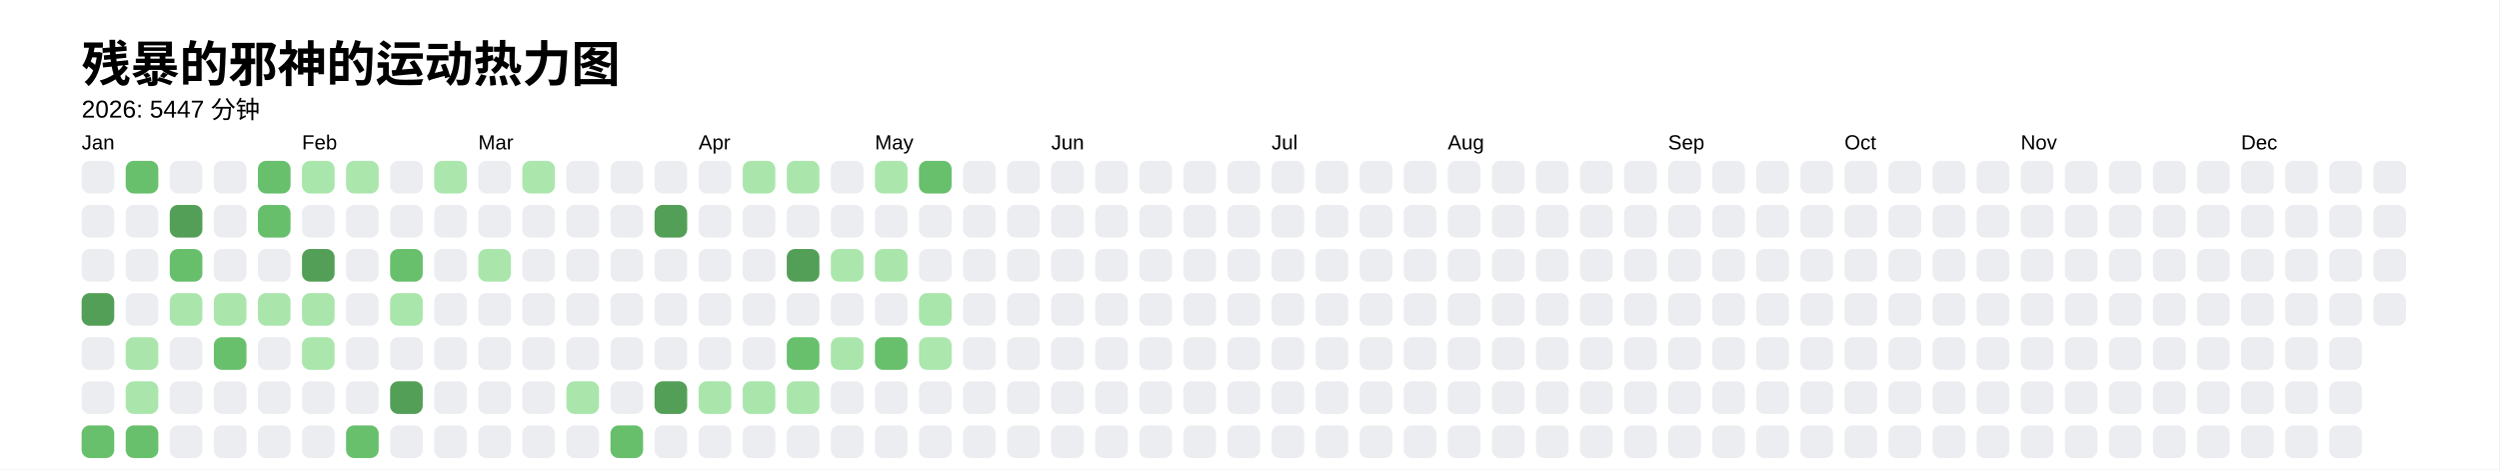
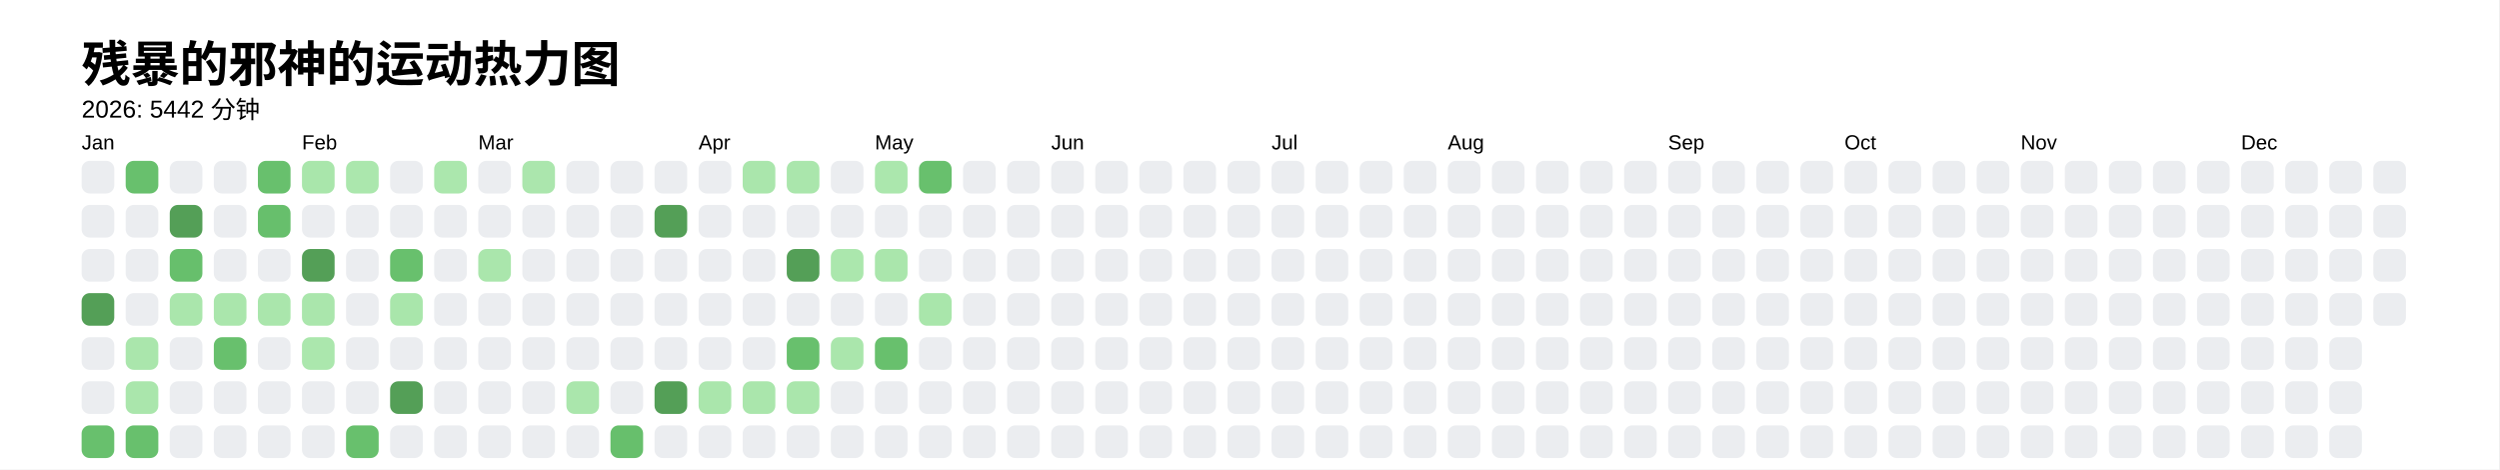
<svg xmlns="http://www.w3.org/2000/svg" baseProfile="full" height="57.5mm" version="1.1" viewBox="0,0,306.2,57.5" width="306.2mm">
  <defs />
  <rect fill="#FFFFFF" height="57.5" width="306.2" x="0" y="0" />
  <text fill="#000000" style="font-size:6px; font-family:Arial; font-weight:bold;" x="10" y="10">残暴的邪神的运动热力图</text>
-   <text fill="#000000" style="font-size:3px; font-family:Arial;" x="10" y="14.4">2026: 5447 分钟</text>
+   <text fill="#000000" style="font-size:3px; font-family:Arial;" x="10" y="14.4">2026: 5442 分钟</text>
  <text fill="#000000" style="font-size:2.5px; font-family:Arial" x="10" y="18.3">Jan</text>
  <rect fill="#EBEDF0" height="4" rx="1" ry="1" width="4" x="10" y="19.7" />
  <rect fill="#EBEDF0" height="4" rx="1" ry="1" width="4" x="10" y="25.1" />
  <rect fill="#EBEDF0" height="4" rx="1" ry="1" width="4" x="10" y="30.5" />
  <rect fill="#549F57" height="4" rx="1" ry="1" width="4" x="10" y="35.9" />
  <rect fill="#EBEDF0" height="4" rx="1" ry="1" width="4" x="10" y="41.3" />
  <rect fill="#EBEDF0" height="4" rx="1" ry="1" width="4" x="10" y="46.7" />
  <rect fill="#68c06d" height="4" rx="1" ry="1" width="4" x="10" y="52.1" />
  <rect fill="#68c06d" height="4" rx="1" ry="1" width="4" x="15.4" y="19.7" />
  <rect fill="#EBEDF0" height="4" rx="1" ry="1" width="4" x="15.4" y="25.1" />
  <rect fill="#EBEDF0" height="4" rx="1" ry="1" width="4" x="15.4" y="30.5" />
  <rect fill="#EBEDF0" height="4" rx="1" ry="1" width="4" x="15.4" y="35.9" />
  <rect fill="#aae6ac" height="4" rx="1" ry="1" width="4" x="15.4" y="41.3" />
  <rect fill="#aae6ac" height="4" rx="1" ry="1" width="4" x="15.4" y="46.7" />
  <rect fill="#68c06d" height="4" rx="1" ry="1" width="4" x="15.4" y="52.1" />
  <rect fill="#EBEDF0" height="4" rx="1" ry="1" width="4" x="20.8" y="19.7" />
  <rect fill="#549F57" height="4" rx="1" ry="1" width="4" x="20.8" y="25.1" />
  <rect fill="#67bf6c" height="4" rx="1" ry="1" width="4" x="20.8" y="30.5" />
  <rect fill="#aae6ac" height="4" rx="1" ry="1" width="4" x="20.8" y="35.9" />
  <rect fill="#EBEDF0" height="4" rx="1" ry="1" width="4" x="20.8" y="41.3" />
  <rect fill="#EBEDF0" height="4" rx="1" ry="1" width="4" x="20.8" y="46.7" />
  <rect fill="#EBEDF0" height="4" rx="1" ry="1" width="4" x="20.8" y="52.1" />
  <rect fill="#EBEDF0" height="4" rx="1" ry="1" width="4" x="26.2" y="19.7" />
  <rect fill="#EBEDF0" height="4" rx="1" ry="1" width="4" x="26.2" y="25.1" />
  <rect fill="#EBEDF0" height="4" rx="1" ry="1" width="4" x="26.2" y="30.5" />
  <rect fill="#aae6ac" height="4" rx="1" ry="1" width="4" x="26.2" y="35.9" />
  <rect fill="#68c06d" height="4" rx="1" ry="1" width="4" x="26.2" y="41.3" />
  <rect fill="#EBEDF0" height="4" rx="1" ry="1" width="4" x="26.2" y="46.7" />
  <rect fill="#EBEDF0" height="4" rx="1" ry="1" width="4" x="26.2" y="52.1" />
  <rect fill="#68c06d" height="4" rx="1" ry="1" width="4" x="31.6" y="19.7" />
  <rect fill="#67bf6c" height="4" rx="1" ry="1" width="4" x="31.6" y="25.1" />
  <rect fill="#EBEDF0" height="4" rx="1" ry="1" width="4" x="31.6" y="30.5" />
  <rect fill="#aae6ac" height="4" rx="1" ry="1" width="4" x="31.6" y="35.9" />
  <rect fill="#EBEDF0" height="4" rx="1" ry="1" width="4" x="31.6" y="41.3" />
  <rect fill="#EBEDF0" height="4" rx="1" ry="1" width="4" x="31.6" y="46.7" />
  <rect fill="#EBEDF0" height="4" rx="1" ry="1" width="4" x="31.6" y="52.1" />
  <text fill="#000000" style="font-size:2.5px; font-family:Arial" x="37.0" y="18.3">Feb</text>
  <rect fill="#a9e6ab" height="4" rx="1" ry="1" width="4" x="37.0" y="19.7" />
  <rect fill="#EBEDF0" height="4" rx="1" ry="1" width="4" x="37.0" y="25.1" />
  <rect fill="#549F57" height="4" rx="1" ry="1" width="4" x="37.0" y="30.5" />
  <rect fill="#aae6ac" height="4" rx="1" ry="1" width="4" x="37.0" y="35.9" />
  <rect fill="#abe7ad" height="4" rx="1" ry="1" width="4" x="37.0" y="41.3" />
  <rect fill="#EBEDF0" height="4" rx="1" ry="1" width="4" x="37.0" y="46.7" />
  <rect fill="#EBEDF0" height="4" rx="1" ry="1" width="4" x="37.0" y="52.1" />
  <rect fill="#abe7ad" height="4" rx="1" ry="1" width="4" x="42.4" y="19.7" />
  <rect fill="#EBEDF0" height="4" rx="1" ry="1" width="4" x="42.4" y="25.1" />
  <rect fill="#EBEDF0" height="4" rx="1" ry="1" width="4" x="42.4" y="30.5" />
  <rect fill="#EBEDF0" height="4" rx="1" ry="1" width="4" x="42.4" y="35.9" />
  <rect fill="#EBEDF0" height="4" rx="1" ry="1" width="4" x="42.4" y="41.3" />
  <rect fill="#EBEDF0" height="4" rx="1" ry="1" width="4" x="42.4" y="46.7" />
  <rect fill="#68c06d" height="4" rx="1" ry="1" width="4" x="42.4" y="52.1" />
  <rect fill="#EBEDF0" height="4" rx="1" ry="1" width="4" x="47.8" y="19.7" />
  <rect fill="#EBEDF0" height="4" rx="1" ry="1" width="4" x="47.8" y="25.1" />
  <rect fill="#68c06d" height="4" rx="1" ry="1" width="4" x="47.8" y="30.5" />
  <rect fill="#a9e6ab" height="4" rx="1" ry="1" width="4" x="47.8" y="35.9" />
  <rect fill="#EBEDF0" height="4" rx="1" ry="1" width="4" x="47.8" y="41.3" />
  <rect fill="#549F57" height="4" rx="1" ry="1" width="4" x="47.8" y="46.7" />
  <rect fill="#EBEDF0" height="4" rx="1" ry="1" width="4" x="47.8" y="52.1" />
  <rect fill="#abe7ad" height="4" rx="1" ry="1" width="4" x="53.2" y="19.7" />
  <rect fill="#EBEDF0" height="4" rx="1" ry="1" width="4" x="53.2" y="25.1" />
  <rect fill="#EBEDF0" height="4" rx="1" ry="1" width="4" x="53.2" y="30.5" />
  <rect fill="#EBEDF0" height="4" rx="1" ry="1" width="4" x="53.2" y="35.9" />
  <rect fill="#EBEDF0" height="4" rx="1" ry="1" width="4" x="53.2" y="41.3" />
  <rect fill="#EBEDF0" height="4" rx="1" ry="1" width="4" x="53.2" y="46.7" />
  <rect fill="#EBEDF0" height="4" rx="1" ry="1" width="4" x="53.2" y="52.1" />
  <text fill="#000000" style="font-size:2.5px; font-family:Arial" x="58.6" y="18.3">Mar</text>
  <rect fill="#EBEDF0" height="4" rx="1" ry="1" width="4" x="58.6" y="19.7" />
  <rect fill="#EBEDF0" height="4" rx="1" ry="1" width="4" x="58.6" y="25.1" />
  <rect fill="#aae6ac" height="4" rx="1" ry="1" width="4" x="58.6" y="30.5" />
  <rect fill="#EBEDF0" height="4" rx="1" ry="1" width="4" x="58.6" y="35.9" />
  <rect fill="#EBEDF0" height="4" rx="1" ry="1" width="4" x="58.6" y="41.3" />
  <rect fill="#EBEDF0" height="4" rx="1" ry="1" width="4" x="58.6" y="46.7" />
  <rect fill="#EBEDF0" height="4" rx="1" ry="1" width="4" x="58.6" y="52.1" />
  <rect fill="#abe6ad" height="4" rx="1" ry="1" width="4" x="64" y="19.7" />
  <rect fill="#EBEDF0" height="4" rx="1" ry="1" width="4" x="64" y="25.1" />
  <rect fill="#EBEDF0" height="4" rx="1" ry="1" width="4" x="64" y="30.5" />
  <rect fill="#EBEDF0" height="4" rx="1" ry="1" width="4" x="64" y="35.9" />
  <rect fill="#EBEDF0" height="4" rx="1" ry="1" width="4" x="64" y="41.3" />
  <rect fill="#EBEDF0" height="4" rx="1" ry="1" width="4" x="64" y="46.7" />
  <rect fill="#EBEDF0" height="4" rx="1" ry="1" width="4" x="64" y="52.1" />
  <rect fill="#EBEDF0" height="4" rx="1" ry="1" width="4" x="69.4" y="19.7" />
  <rect fill="#EBEDF0" height="4" rx="1" ry="1" width="4" x="69.4" y="25.1" />
  <rect fill="#EBEDF0" height="4" rx="1" ry="1" width="4" x="69.4" y="30.5" />
  <rect fill="#EBEDF0" height="4" rx="1" ry="1" width="4" x="69.4" y="35.9" />
  <rect fill="#EBEDF0" height="4" rx="1" ry="1" width="4" x="69.4" y="41.3" />
  <rect fill="#aae6ac" height="4" rx="1" ry="1" width="4" x="69.4" y="46.7" />
  <rect fill="#EBEDF0" height="4" rx="1" ry="1" width="4" x="69.4" y="52.1" />
  <rect fill="#EBEDF0" height="4" rx="1" ry="1" width="4" x="74.8" y="19.7" />
  <rect fill="#EBEDF0" height="4" rx="1" ry="1" width="4" x="74.8" y="25.1" />
  <rect fill="#EBEDF0" height="4" rx="1" ry="1" width="4" x="74.8" y="30.5" />
  <rect fill="#EBEDF0" height="4" rx="1" ry="1" width="4" x="74.8" y="35.9" />
  <rect fill="#EBEDF0" height="4" rx="1" ry="1" width="4" x="74.8" y="41.3" />
  <rect fill="#EBEDF0" height="4" rx="1" ry="1" width="4" x="74.8" y="46.7" />
  <rect fill="#67bf6c" height="4" rx="1" ry="1" width="4" x="74.8" y="52.1" />
  <rect fill="#EBEDF0" height="4" rx="1" ry="1" width="4" x="80.2" y="19.7" />
  <rect fill="#549F57" height="4" rx="1" ry="1" width="4" x="80.2" y="25.1" />
  <rect fill="#EBEDF0" height="4" rx="1" ry="1" width="4" x="80.2" y="30.5" />
  <rect fill="#EBEDF0" height="4" rx="1" ry="1" width="4" x="80.2" y="35.9" />
  <rect fill="#EBEDF0" height="4" rx="1" ry="1" width="4" x="80.2" y="41.3" />
  <rect fill="#549F57" height="4" rx="1" ry="1" width="4" x="80.2" y="46.7" />
  <rect fill="#EBEDF0" height="4" rx="1" ry="1" width="4" x="80.2" y="52.1" />
  <text fill="#000000" style="font-size:2.5px; font-family:Arial" x="85.6" y="18.3">Apr</text>
  <rect fill="#EBEDF0" height="4" rx="1" ry="1" width="4" x="85.6" y="19.7" />
  <rect fill="#EBEDF0" height="4" rx="1" ry="1" width="4" x="85.6" y="25.1" />
  <rect fill="#EBEDF0" height="4" rx="1" ry="1" width="4" x="85.6" y="30.5" />
  <rect fill="#EBEDF0" height="4" rx="1" ry="1" width="4" x="85.6" y="35.9" />
  <rect fill="#EBEDF0" height="4" rx="1" ry="1" width="4" x="85.6" y="41.3" />
  <rect fill="#aae6ac" height="4" rx="1" ry="1" width="4" x="85.6" y="46.7" />
  <rect fill="#EBEDF0" height="4" rx="1" ry="1" width="4" x="85.6" y="52.1" />
  <rect fill="#aae6ac" height="4" rx="1" ry="1" width="4" x="91" y="19.7" />
  <rect fill="#EBEDF0" height="4" rx="1" ry="1" width="4" x="91" y="25.1" />
  <rect fill="#EBEDF0" height="4" rx="1" ry="1" width="4" x="91" y="30.5" />
  <rect fill="#EBEDF0" height="4" rx="1" ry="1" width="4" x="91" y="35.9" />
  <rect fill="#EBEDF0" height="4" rx="1" ry="1" width="4" x="91" y="41.3" />
  <rect fill="#aae6ac" height="4" rx="1" ry="1" width="4" x="91" y="46.7" />
  <rect fill="#EBEDF0" height="4" rx="1" ry="1" width="4" x="91" y="52.1" />
  <rect fill="#aae6ac" height="4" rx="1" ry="1" width="4" x="96.4" y="19.7" />
  <rect fill="#EBEDF0" height="4" rx="1" ry="1" width="4" x="96.4" y="25.1" />
  <rect fill="#549F57" height="4" rx="1" ry="1" width="4" x="96.4" y="30.5" />
  <rect fill="#EBEDF0" height="4" rx="1" ry="1" width="4" x="96.4" y="35.9" />
  <rect fill="#68c06d" height="4" rx="1" ry="1" width="4" x="96.4" y="41.3" />
  <rect fill="#aae6ac" height="4" rx="1" ry="1" width="4" x="96.4" y="46.7" />
  <rect fill="#EBEDF0" height="4" rx="1" ry="1" width="4" x="96.4" y="52.1" />
  <rect fill="#EBEDF0" height="4" rx="1" ry="1" width="4" x="101.8" y="19.7" />
  <rect fill="#EBEDF0" height="4" rx="1" ry="1" width="4" x="101.8" y="25.1" />
  <rect fill="#abe7ad" height="4" rx="1" ry="1" width="4" x="101.8" y="30.5" />
  <rect fill="#EBEDF0" height="4" rx="1" ry="1" width="4" x="101.8" y="35.9" />
  <rect fill="#aae6ac" height="4" rx="1" ry="1" width="4" x="101.8" y="41.3" />
  <rect fill="#EBEDF0" height="4" rx="1" ry="1" width="4" x="101.8" y="46.7" />
  <rect fill="#EBEDF0" height="4" rx="1" ry="1" width="4" x="101.8" y="52.1" />
  <text fill="#000000" style="font-size:2.5px; font-family:Arial" x="107.2" y="18.3">May</text>
  <rect fill="#abe7ad" height="4" rx="1" ry="1" width="4" x="107.2" y="19.7" />
  <rect fill="#EBEDF0" height="4" rx="1" ry="1" width="4" x="107.2" y="25.1" />
  <rect fill="#aae6ac" height="4" rx="1" ry="1" width="4" x="107.2" y="30.5" />
  <rect fill="#EBEDF0" height="4" rx="1" ry="1" width="4" x="107.2" y="35.9" />
  <rect fill="#68c06d" height="4" rx="1" ry="1" width="4" x="107.2" y="41.3" />
  <rect fill="#EBEDF0" height="4" rx="1" ry="1" width="4" x="107.2" y="46.7" />
  <rect fill="#EBEDF0" height="4" rx="1" ry="1" width="4" x="107.2" y="52.1" />
  <rect fill="#68c06d" height="4" rx="1" ry="1" width="4" x="112.6" y="19.7" />
  <rect fill="#EBEDF0" height="4" rx="1" ry="1" width="4" x="112.6" y="25.1" />
  <rect fill="#EBEDF0" height="4" rx="1" ry="1" width="4" x="112.6" y="30.5" />
  <rect fill="#a9e6ab" height="4" rx="1" ry="1" width="4" x="112.6" y="35.9" />
-   <rect fill="#ace7ae" height="4" rx="1" ry="1" width="4" x="112.6" y="41.3" />
+   <rect fill="#EBEDF0" height="4" rx="1" ry="1" width="4" x="112.6" y="41.3" />
  <rect fill="#EBEDF0" height="4" rx="1" ry="1" width="4" x="112.6" y="46.7" />
  <rect fill="#EBEDF0" height="4" rx="1" ry="1" width="4" x="112.6" y="52.1" />
  <rect fill="#EBEDF0" height="4" rx="1" ry="1" width="4" x="118" y="19.7" />
  <rect fill="#EBEDF0" height="4" rx="1" ry="1" width="4" x="118" y="25.1" />
  <rect fill="#EBEDF0" height="4" rx="1" ry="1" width="4" x="118" y="30.5" />
  <rect fill="#EBEDF0" height="4" rx="1" ry="1" width="4" x="118" y="35.9" />
  <rect fill="#EBEDF0" height="4" rx="1" ry="1" width="4" x="118" y="41.3" />
  <rect fill="#EBEDF0" height="4" rx="1" ry="1" width="4" x="118" y="46.7" />
  <rect fill="#EBEDF0" height="4" rx="1" ry="1" width="4" x="118" y="52.1" />
  <rect fill="#EBEDF0" height="4" rx="1" ry="1" width="4" x="123.4" y="19.7" />
  <rect fill="#EBEDF0" height="4" rx="1" ry="1" width="4" x="123.4" y="25.1" />
  <rect fill="#EBEDF0" height="4" rx="1" ry="1" width="4" x="123.4" y="30.5" />
  <rect fill="#EBEDF0" height="4" rx="1" ry="1" width="4" x="123.4" y="35.9" />
  <rect fill="#EBEDF0" height="4" rx="1" ry="1" width="4" x="123.4" y="41.3" />
  <rect fill="#EBEDF0" height="4" rx="1" ry="1" width="4" x="123.4" y="46.7" />
  <rect fill="#EBEDF0" height="4" rx="1" ry="1" width="4" x="123.4" y="52.1" />
  <text fill="#000000" style="font-size:2.5px; font-family:Arial" x="128.8" y="18.3">Jun</text>
  <rect fill="#EBEDF0" height="4" rx="1" ry="1" width="4" x="128.8" y="19.7" />
  <rect fill="#EBEDF0" height="4" rx="1" ry="1" width="4" x="128.8" y="25.1" />
  <rect fill="#EBEDF0" height="4" rx="1" ry="1" width="4" x="128.8" y="30.5" />
  <rect fill="#EBEDF0" height="4" rx="1" ry="1" width="4" x="128.8" y="35.9" />
  <rect fill="#EBEDF0" height="4" rx="1" ry="1" width="4" x="128.8" y="41.3" />
  <rect fill="#EBEDF0" height="4" rx="1" ry="1" width="4" x="128.8" y="46.7" />
  <rect fill="#EBEDF0" height="4" rx="1" ry="1" width="4" x="128.8" y="52.1" />
  <rect fill="#EBEDF0" height="4" rx="1" ry="1" width="4" x="134.2" y="19.7" />
  <rect fill="#EBEDF0" height="4" rx="1" ry="1" width="4" x="134.2" y="25.1" />
  <rect fill="#EBEDF0" height="4" rx="1" ry="1" width="4" x="134.2" y="30.5" />
  <rect fill="#EBEDF0" height="4" rx="1" ry="1" width="4" x="134.2" y="35.9" />
  <rect fill="#EBEDF0" height="4" rx="1" ry="1" width="4" x="134.2" y="41.3" />
  <rect fill="#EBEDF0" height="4" rx="1" ry="1" width="4" x="134.2" y="46.7" />
  <rect fill="#EBEDF0" height="4" rx="1" ry="1" width="4" x="134.2" y="52.1" />
  <rect fill="#EBEDF0" height="4" rx="1" ry="1" width="4" x="139.6" y="19.7" />
  <rect fill="#EBEDF0" height="4" rx="1" ry="1" width="4" x="139.6" y="25.1" />
  <rect fill="#EBEDF0" height="4" rx="1" ry="1" width="4" x="139.6" y="30.5" />
  <rect fill="#EBEDF0" height="4" rx="1" ry="1" width="4" x="139.6" y="35.9" />
  <rect fill="#EBEDF0" height="4" rx="1" ry="1" width="4" x="139.6" y="41.3" />
  <rect fill="#EBEDF0" height="4" rx="1" ry="1" width="4" x="139.6" y="46.7" />
  <rect fill="#EBEDF0" height="4" rx="1" ry="1" width="4" x="139.6" y="52.1" />
  <rect fill="#EBEDF0" height="4" rx="1" ry="1" width="4" x="145" y="19.7" />
  <rect fill="#EBEDF0" height="4" rx="1" ry="1" width="4" x="145" y="25.1" />
  <rect fill="#EBEDF0" height="4" rx="1" ry="1" width="4" x="145" y="30.5" />
  <rect fill="#EBEDF0" height="4" rx="1" ry="1" width="4" x="145" y="35.9" />
  <rect fill="#EBEDF0" height="4" rx="1" ry="1" width="4" x="145" y="41.3" />
  <rect fill="#EBEDF0" height="4" rx="1" ry="1" width="4" x="145" y="46.7" />
  <rect fill="#EBEDF0" height="4" rx="1" ry="1" width="4" x="145" y="52.1" />
  <rect fill="#EBEDF0" height="4" rx="1" ry="1" width="4" x="150.4" y="19.7" />
  <rect fill="#EBEDF0" height="4" rx="1" ry="1" width="4" x="150.4" y="25.1" />
  <rect fill="#EBEDF0" height="4" rx="1" ry="1" width="4" x="150.4" y="30.5" />
  <rect fill="#EBEDF0" height="4" rx="1" ry="1" width="4" x="150.4" y="35.9" />
  <rect fill="#EBEDF0" height="4" rx="1" ry="1" width="4" x="150.4" y="41.3" />
  <rect fill="#EBEDF0" height="4" rx="1" ry="1" width="4" x="150.4" y="46.7" />
  <rect fill="#EBEDF0" height="4" rx="1" ry="1" width="4" x="150.4" y="52.1" />
  <text fill="#000000" style="font-size:2.5px; font-family:Arial" x="155.8" y="18.3">Jul</text>
  <rect fill="#EBEDF0" height="4" rx="1" ry="1" width="4" x="155.8" y="19.7" />
  <rect fill="#EBEDF0" height="4" rx="1" ry="1" width="4" x="155.8" y="25.1" />
  <rect fill="#EBEDF0" height="4" rx="1" ry="1" width="4" x="155.8" y="30.5" />
  <rect fill="#EBEDF0" height="4" rx="1" ry="1" width="4" x="155.8" y="35.9" />
  <rect fill="#EBEDF0" height="4" rx="1" ry="1" width="4" x="155.8" y="41.3" />
  <rect fill="#EBEDF0" height="4" rx="1" ry="1" width="4" x="155.8" y="46.7" />
  <rect fill="#EBEDF0" height="4" rx="1" ry="1" width="4" x="155.8" y="52.1" />
  <rect fill="#EBEDF0" height="4" rx="1" ry="1" width="4" x="161.2" y="19.7" />
  <rect fill="#EBEDF0" height="4" rx="1" ry="1" width="4" x="161.2" y="25.1" />
  <rect fill="#EBEDF0" height="4" rx="1" ry="1" width="4" x="161.2" y="30.5" />
  <rect fill="#EBEDF0" height="4" rx="1" ry="1" width="4" x="161.2" y="35.9" />
  <rect fill="#EBEDF0" height="4" rx="1" ry="1" width="4" x="161.2" y="41.3" />
  <rect fill="#EBEDF0" height="4" rx="1" ry="1" width="4" x="161.2" y="46.7" />
  <rect fill="#EBEDF0" height="4" rx="1" ry="1" width="4" x="161.2" y="52.1" />
  <rect fill="#EBEDF0" height="4" rx="1" ry="1" width="4" x="166.6" y="19.7" />
  <rect fill="#EBEDF0" height="4" rx="1" ry="1" width="4" x="166.6" y="25.1" />
  <rect fill="#EBEDF0" height="4" rx="1" ry="1" width="4" x="166.6" y="30.5" />
  <rect fill="#EBEDF0" height="4" rx="1" ry="1" width="4" x="166.6" y="35.9" />
  <rect fill="#EBEDF0" height="4" rx="1" ry="1" width="4" x="166.6" y="41.3" />
  <rect fill="#EBEDF0" height="4" rx="1" ry="1" width="4" x="166.6" y="46.7" />
  <rect fill="#EBEDF0" height="4" rx="1" ry="1" width="4" x="166.6" y="52.1" />
  <rect fill="#EBEDF0" height="4" rx="1" ry="1" width="4" x="172" y="19.7" />
  <rect fill="#EBEDF0" height="4" rx="1" ry="1" width="4" x="172" y="25.1" />
  <rect fill="#EBEDF0" height="4" rx="1" ry="1" width="4" x="172" y="30.5" />
  <rect fill="#EBEDF0" height="4" rx="1" ry="1" width="4" x="172" y="35.9" />
  <rect fill="#EBEDF0" height="4" rx="1" ry="1" width="4" x="172" y="41.3" />
  <rect fill="#EBEDF0" height="4" rx="1" ry="1" width="4" x="172" y="46.7" />
  <rect fill="#EBEDF0" height="4" rx="1" ry="1" width="4" x="172" y="52.1" />
  <text fill="#000000" style="font-size:2.5px; font-family:Arial" x="177.4" y="18.3">Aug</text>
  <rect fill="#EBEDF0" height="4" rx="1" ry="1" width="4" x="177.4" y="19.7" />
  <rect fill="#EBEDF0" height="4" rx="1" ry="1" width="4" x="177.4" y="25.1" />
  <rect fill="#EBEDF0" height="4" rx="1" ry="1" width="4" x="177.4" y="30.5" />
  <rect fill="#EBEDF0" height="4" rx="1" ry="1" width="4" x="177.4" y="35.9" />
  <rect fill="#EBEDF0" height="4" rx="1" ry="1" width="4" x="177.4" y="41.3" />
  <rect fill="#EBEDF0" height="4" rx="1" ry="1" width="4" x="177.4" y="46.7" />
  <rect fill="#EBEDF0" height="4" rx="1" ry="1" width="4" x="177.4" y="52.1" />
  <rect fill="#EBEDF0" height="4" rx="1" ry="1" width="4" x="182.8" y="19.7" />
  <rect fill="#EBEDF0" height="4" rx="1" ry="1" width="4" x="182.8" y="25.1" />
  <rect fill="#EBEDF0" height="4" rx="1" ry="1" width="4" x="182.8" y="30.5" />
  <rect fill="#EBEDF0" height="4" rx="1" ry="1" width="4" x="182.8" y="35.9" />
  <rect fill="#EBEDF0" height="4" rx="1" ry="1" width="4" x="182.8" y="41.3" />
  <rect fill="#EBEDF0" height="4" rx="1" ry="1" width="4" x="182.8" y="46.7" />
  <rect fill="#EBEDF0" height="4" rx="1" ry="1" width="4" x="182.8" y="52.1" />
  <rect fill="#EBEDF0" height="4" rx="1" ry="1" width="4" x="188.2" y="19.7" />
  <rect fill="#EBEDF0" height="4" rx="1" ry="1" width="4" x="188.2" y="25.1" />
  <rect fill="#EBEDF0" height="4" rx="1" ry="1" width="4" x="188.2" y="30.5" />
  <rect fill="#EBEDF0" height="4" rx="1" ry="1" width="4" x="188.2" y="35.9" />
  <rect fill="#EBEDF0" height="4" rx="1" ry="1" width="4" x="188.2" y="41.3" />
  <rect fill="#EBEDF0" height="4" rx="1" ry="1" width="4" x="188.2" y="46.7" />
  <rect fill="#EBEDF0" height="4" rx="1" ry="1" width="4" x="188.2" y="52.1" />
  <rect fill="#EBEDF0" height="4" rx="1" ry="1" width="4" x="193.6" y="19.7" />
  <rect fill="#EBEDF0" height="4" rx="1" ry="1" width="4" x="193.6" y="25.1" />
  <rect fill="#EBEDF0" height="4" rx="1" ry="1" width="4" x="193.6" y="30.5" />
  <rect fill="#EBEDF0" height="4" rx="1" ry="1" width="4" x="193.6" y="35.9" />
  <rect fill="#EBEDF0" height="4" rx="1" ry="1" width="4" x="193.6" y="41.3" />
  <rect fill="#EBEDF0" height="4" rx="1" ry="1" width="4" x="193.6" y="46.7" />
  <rect fill="#EBEDF0" height="4" rx="1" ry="1" width="4" x="193.6" y="52.1" />
  <rect fill="#EBEDF0" height="4" rx="1" ry="1" width="4" x="199" y="19.7" />
  <rect fill="#EBEDF0" height="4" rx="1" ry="1" width="4" x="199" y="25.1" />
  <rect fill="#EBEDF0" height="4" rx="1" ry="1" width="4" x="199" y="30.5" />
  <rect fill="#EBEDF0" height="4" rx="1" ry="1" width="4" x="199" y="35.9" />
  <rect fill="#EBEDF0" height="4" rx="1" ry="1" width="4" x="199" y="41.3" />
  <rect fill="#EBEDF0" height="4" rx="1" ry="1" width="4" x="199" y="46.7" />
  <rect fill="#EBEDF0" height="4" rx="1" ry="1" width="4" x="199" y="52.1" />
  <text fill="#000000" style="font-size:2.5px; font-family:Arial" x="204.4" y="18.3">Sep</text>
  <rect fill="#EBEDF0" height="4" rx="1" ry="1" width="4" x="204.4" y="19.7" />
  <rect fill="#EBEDF0" height="4" rx="1" ry="1" width="4" x="204.4" y="25.1" />
  <rect fill="#EBEDF0" height="4" rx="1" ry="1" width="4" x="204.4" y="30.5" />
  <rect fill="#EBEDF0" height="4" rx="1" ry="1" width="4" x="204.4" y="35.9" />
  <rect fill="#EBEDF0" height="4" rx="1" ry="1" width="4" x="204.4" y="41.3" />
  <rect fill="#EBEDF0" height="4" rx="1" ry="1" width="4" x="204.4" y="46.7" />
  <rect fill="#EBEDF0" height="4" rx="1" ry="1" width="4" x="204.4" y="52.1" />
  <rect fill="#EBEDF0" height="4" rx="1" ry="1" width="4" x="209.8" y="19.7" />
  <rect fill="#EBEDF0" height="4" rx="1" ry="1" width="4" x="209.8" y="25.1" />
  <rect fill="#EBEDF0" height="4" rx="1" ry="1" width="4" x="209.8" y="30.5" />
  <rect fill="#EBEDF0" height="4" rx="1" ry="1" width="4" x="209.8" y="35.9" />
  <rect fill="#EBEDF0" height="4" rx="1" ry="1" width="4" x="209.8" y="41.3" />
  <rect fill="#EBEDF0" height="4" rx="1" ry="1" width="4" x="209.8" y="46.7" />
  <rect fill="#EBEDF0" height="4" rx="1" ry="1" width="4" x="209.8" y="52.1" />
  <rect fill="#EBEDF0" height="4" rx="1" ry="1" width="4" x="215.2" y="19.7" />
  <rect fill="#EBEDF0" height="4" rx="1" ry="1" width="4" x="215.2" y="25.1" />
  <rect fill="#EBEDF0" height="4" rx="1" ry="1" width="4" x="215.2" y="30.5" />
  <rect fill="#EBEDF0" height="4" rx="1" ry="1" width="4" x="215.2" y="35.9" />
  <rect fill="#EBEDF0" height="4" rx="1" ry="1" width="4" x="215.2" y="41.3" />
  <rect fill="#EBEDF0" height="4" rx="1" ry="1" width="4" x="215.2" y="46.7" />
  <rect fill="#EBEDF0" height="4" rx="1" ry="1" width="4" x="215.2" y="52.1" />
  <rect fill="#EBEDF0" height="4" rx="1" ry="1" width="4" x="220.6" y="19.7" />
  <rect fill="#EBEDF0" height="4" rx="1" ry="1" width="4" x="220.6" y="25.1" />
  <rect fill="#EBEDF0" height="4" rx="1" ry="1" width="4" x="220.6" y="30.5" />
  <rect fill="#EBEDF0" height="4" rx="1" ry="1" width="4" x="220.6" y="35.9" />
  <rect fill="#EBEDF0" height="4" rx="1" ry="1" width="4" x="220.6" y="41.3" />
  <rect fill="#EBEDF0" height="4" rx="1" ry="1" width="4" x="220.6" y="46.7" />
  <rect fill="#EBEDF0" height="4" rx="1" ry="1" width="4" x="220.6" y="52.1" />
  <text fill="#000000" style="font-size:2.5px; font-family:Arial" x="226" y="18.3">Oct</text>
  <rect fill="#EBEDF0" height="4" rx="1" ry="1" width="4" x="226" y="19.7" />
  <rect fill="#EBEDF0" height="4" rx="1" ry="1" width="4" x="226" y="25.1" />
  <rect fill="#EBEDF0" height="4" rx="1" ry="1" width="4" x="226" y="30.5" />
  <rect fill="#EBEDF0" height="4" rx="1" ry="1" width="4" x="226" y="35.9" />
  <rect fill="#EBEDF0" height="4" rx="1" ry="1" width="4" x="226" y="41.3" />
  <rect fill="#EBEDF0" height="4" rx="1" ry="1" width="4" x="226" y="46.7" />
  <rect fill="#EBEDF0" height="4" rx="1" ry="1" width="4" x="226" y="52.1" />
  <rect fill="#EBEDF0" height="4" rx="1" ry="1" width="4" x="231.4" y="19.7" />
  <rect fill="#EBEDF0" height="4" rx="1" ry="1" width="4" x="231.4" y="25.1" />
  <rect fill="#EBEDF0" height="4" rx="1" ry="1" width="4" x="231.4" y="30.5" />
  <rect fill="#EBEDF0" height="4" rx="1" ry="1" width="4" x="231.4" y="35.9" />
  <rect fill="#EBEDF0" height="4" rx="1" ry="1" width="4" x="231.4" y="41.3" />
  <rect fill="#EBEDF0" height="4" rx="1" ry="1" width="4" x="231.4" y="46.7" />
  <rect fill="#EBEDF0" height="4" rx="1" ry="1" width="4" x="231.4" y="52.1" />
  <rect fill="#EBEDF0" height="4" rx="1" ry="1" width="4" x="236.8" y="19.7" />
  <rect fill="#EBEDF0" height="4" rx="1" ry="1" width="4" x="236.8" y="25.1" />
  <rect fill="#EBEDF0" height="4" rx="1" ry="1" width="4" x="236.8" y="30.5" />
  <rect fill="#EBEDF0" height="4" rx="1" ry="1" width="4" x="236.8" y="35.9" />
  <rect fill="#EBEDF0" height="4" rx="1" ry="1" width="4" x="236.8" y="41.3" />
  <rect fill="#EBEDF0" height="4" rx="1" ry="1" width="4" x="236.8" y="46.7" />
  <rect fill="#EBEDF0" height="4" rx="1" ry="1" width="4" x="236.8" y="52.1" />
  <rect fill="#EBEDF0" height="4" rx="1" ry="1" width="4" x="242.2" y="19.7" />
  <rect fill="#EBEDF0" height="4" rx="1" ry="1" width="4" x="242.2" y="25.1" />
  <rect fill="#EBEDF0" height="4" rx="1" ry="1" width="4" x="242.2" y="30.5" />
  <rect fill="#EBEDF0" height="4" rx="1" ry="1" width="4" x="242.2" y="35.9" />
  <rect fill="#EBEDF0" height="4" rx="1" ry="1" width="4" x="242.2" y="41.3" />
  <rect fill="#EBEDF0" height="4" rx="1" ry="1" width="4" x="242.2" y="46.7" />
  <rect fill="#EBEDF0" height="4" rx="1" ry="1" width="4" x="242.2" y="52.1" />
  <text fill="#000000" style="font-size:2.5px; font-family:Arial" x="247.6" y="18.3">Nov</text>
  <rect fill="#EBEDF0" height="4" rx="1" ry="1" width="4" x="247.6" y="19.7" />
  <rect fill="#EBEDF0" height="4" rx="1" ry="1" width="4" x="247.6" y="25.1" />
  <rect fill="#EBEDF0" height="4" rx="1" ry="1" width="4" x="247.6" y="30.5" />
  <rect fill="#EBEDF0" height="4" rx="1" ry="1" width="4" x="247.6" y="35.9" />
  <rect fill="#EBEDF0" height="4" rx="1" ry="1" width="4" x="247.6" y="41.3" />
  <rect fill="#EBEDF0" height="4" rx="1" ry="1" width="4" x="247.6" y="46.7" />
  <rect fill="#EBEDF0" height="4" rx="1" ry="1" width="4" x="247.6" y="52.1" />
  <rect fill="#EBEDF0" height="4" rx="1" ry="1" width="4" x="253" y="19.7" />
  <rect fill="#EBEDF0" height="4" rx="1" ry="1" width="4" x="253" y="25.1" />
  <rect fill="#EBEDF0" height="4" rx="1" ry="1" width="4" x="253" y="30.5" />
  <rect fill="#EBEDF0" height="4" rx="1" ry="1" width="4" x="253" y="35.9" />
  <rect fill="#EBEDF0" height="4" rx="1" ry="1" width="4" x="253" y="41.3" />
  <rect fill="#EBEDF0" height="4" rx="1" ry="1" width="4" x="253" y="46.7" />
  <rect fill="#EBEDF0" height="4" rx="1" ry="1" width="4" x="253" y="52.1" />
  <rect fill="#EBEDF0" height="4" rx="1" ry="1" width="4" x="258.4" y="19.7" />
  <rect fill="#EBEDF0" height="4" rx="1" ry="1" width="4" x="258.4" y="25.1" />
  <rect fill="#EBEDF0" height="4" rx="1" ry="1" width="4" x="258.4" y="30.5" />
  <rect fill="#EBEDF0" height="4" rx="1" ry="1" width="4" x="258.4" y="35.9" />
  <rect fill="#EBEDF0" height="4" rx="1" ry="1" width="4" x="258.4" y="41.3" />
  <rect fill="#EBEDF0" height="4" rx="1" ry="1" width="4" x="258.4" y="46.7" />
  <rect fill="#EBEDF0" height="4" rx="1" ry="1" width="4" x="258.4" y="52.1" />
  <rect fill="#EBEDF0" height="4" rx="1" ry="1" width="4" x="263.8" y="19.7" />
  <rect fill="#EBEDF0" height="4" rx="1" ry="1" width="4" x="263.8" y="25.1" />
  <rect fill="#EBEDF0" height="4" rx="1" ry="1" width="4" x="263.8" y="30.5" />
  <rect fill="#EBEDF0" height="4" rx="1" ry="1" width="4" x="263.8" y="35.9" />
  <rect fill="#EBEDF0" height="4" rx="1" ry="1" width="4" x="263.8" y="41.3" />
  <rect fill="#EBEDF0" height="4" rx="1" ry="1" width="4" x="263.8" y="46.7" />
  <rect fill="#EBEDF0" height="4" rx="1" ry="1" width="4" x="263.8" y="52.1" />
  <rect fill="#EBEDF0" height="4" rx="1" ry="1" width="4" x="269.2" y="19.7" />
  <rect fill="#EBEDF0" height="4" rx="1" ry="1" width="4" x="269.2" y="25.1" />
  <rect fill="#EBEDF0" height="4" rx="1" ry="1" width="4" x="269.2" y="30.5" />
  <rect fill="#EBEDF0" height="4" rx="1" ry="1" width="4" x="269.2" y="35.9" />
  <rect fill="#EBEDF0" height="4" rx="1" ry="1" width="4" x="269.2" y="41.3" />
  <rect fill="#EBEDF0" height="4" rx="1" ry="1" width="4" x="269.2" y="46.7" />
  <rect fill="#EBEDF0" height="4" rx="1" ry="1" width="4" x="269.2" y="52.1" />
  <text fill="#000000" style="font-size:2.5px; font-family:Arial" x="274.6" y="18.3">Dec</text>
  <rect fill="#EBEDF0" height="4" rx="1" ry="1" width="4" x="274.6" y="19.7" />
  <rect fill="#EBEDF0" height="4" rx="1" ry="1" width="4" x="274.6" y="25.1" />
  <rect fill="#EBEDF0" height="4" rx="1" ry="1" width="4" x="274.6" y="30.5" />
  <rect fill="#EBEDF0" height="4" rx="1" ry="1" width="4" x="274.6" y="35.9" />
  <rect fill="#EBEDF0" height="4" rx="1" ry="1" width="4" x="274.6" y="41.3" />
  <rect fill="#EBEDF0" height="4" rx="1" ry="1" width="4" x="274.6" y="46.7" />
  <rect fill="#EBEDF0" height="4" rx="1" ry="1" width="4" x="274.6" y="52.1" />
  <rect fill="#EBEDF0" height="4" rx="1" ry="1" width="4" x="280" y="19.7" />
  <rect fill="#EBEDF0" height="4" rx="1" ry="1" width="4" x="280" y="25.1" />
  <rect fill="#EBEDF0" height="4" rx="1" ry="1" width="4" x="280" y="30.5" />
  <rect fill="#EBEDF0" height="4" rx="1" ry="1" width="4" x="280" y="35.9" />
  <rect fill="#EBEDF0" height="4" rx="1" ry="1" width="4" x="280" y="41.3" />
  <rect fill="#EBEDF0" height="4" rx="1" ry="1" width="4" x="280" y="46.7" />
  <rect fill="#EBEDF0" height="4" rx="1" ry="1" width="4" x="280" y="52.1" />
  <rect fill="#EBEDF0" height="4" rx="1" ry="1" width="4" x="285.4" y="19.7" />
  <rect fill="#EBEDF0" height="4" rx="1" ry="1" width="4" x="285.4" y="25.1" />
  <rect fill="#EBEDF0" height="4" rx="1" ry="1" width="4" x="285.4" y="30.5" />
  <rect fill="#EBEDF0" height="4" rx="1" ry="1" width="4" x="285.4" y="35.9" />
  <rect fill="#EBEDF0" height="4" rx="1" ry="1" width="4" x="285.4" y="41.3" />
  <rect fill="#EBEDF0" height="4" rx="1" ry="1" width="4" x="285.4" y="46.7" />
  <rect fill="#EBEDF0" height="4" rx="1" ry="1" width="4" x="285.4" y="52.1" />
  <rect fill="#EBEDF0" height="4" rx="1" ry="1" width="4" x="290.8" y="19.7" />
  <rect fill="#EBEDF0" height="4" rx="1" ry="1" width="4" x="290.8" y="25.1" />
  <rect fill="#EBEDF0" height="4" rx="1" ry="1" width="4" x="290.8" y="30.5" />
  <rect fill="#EBEDF0" height="4" rx="1" ry="1" width="4" x="290.8" y="35.9" />
</svg>
